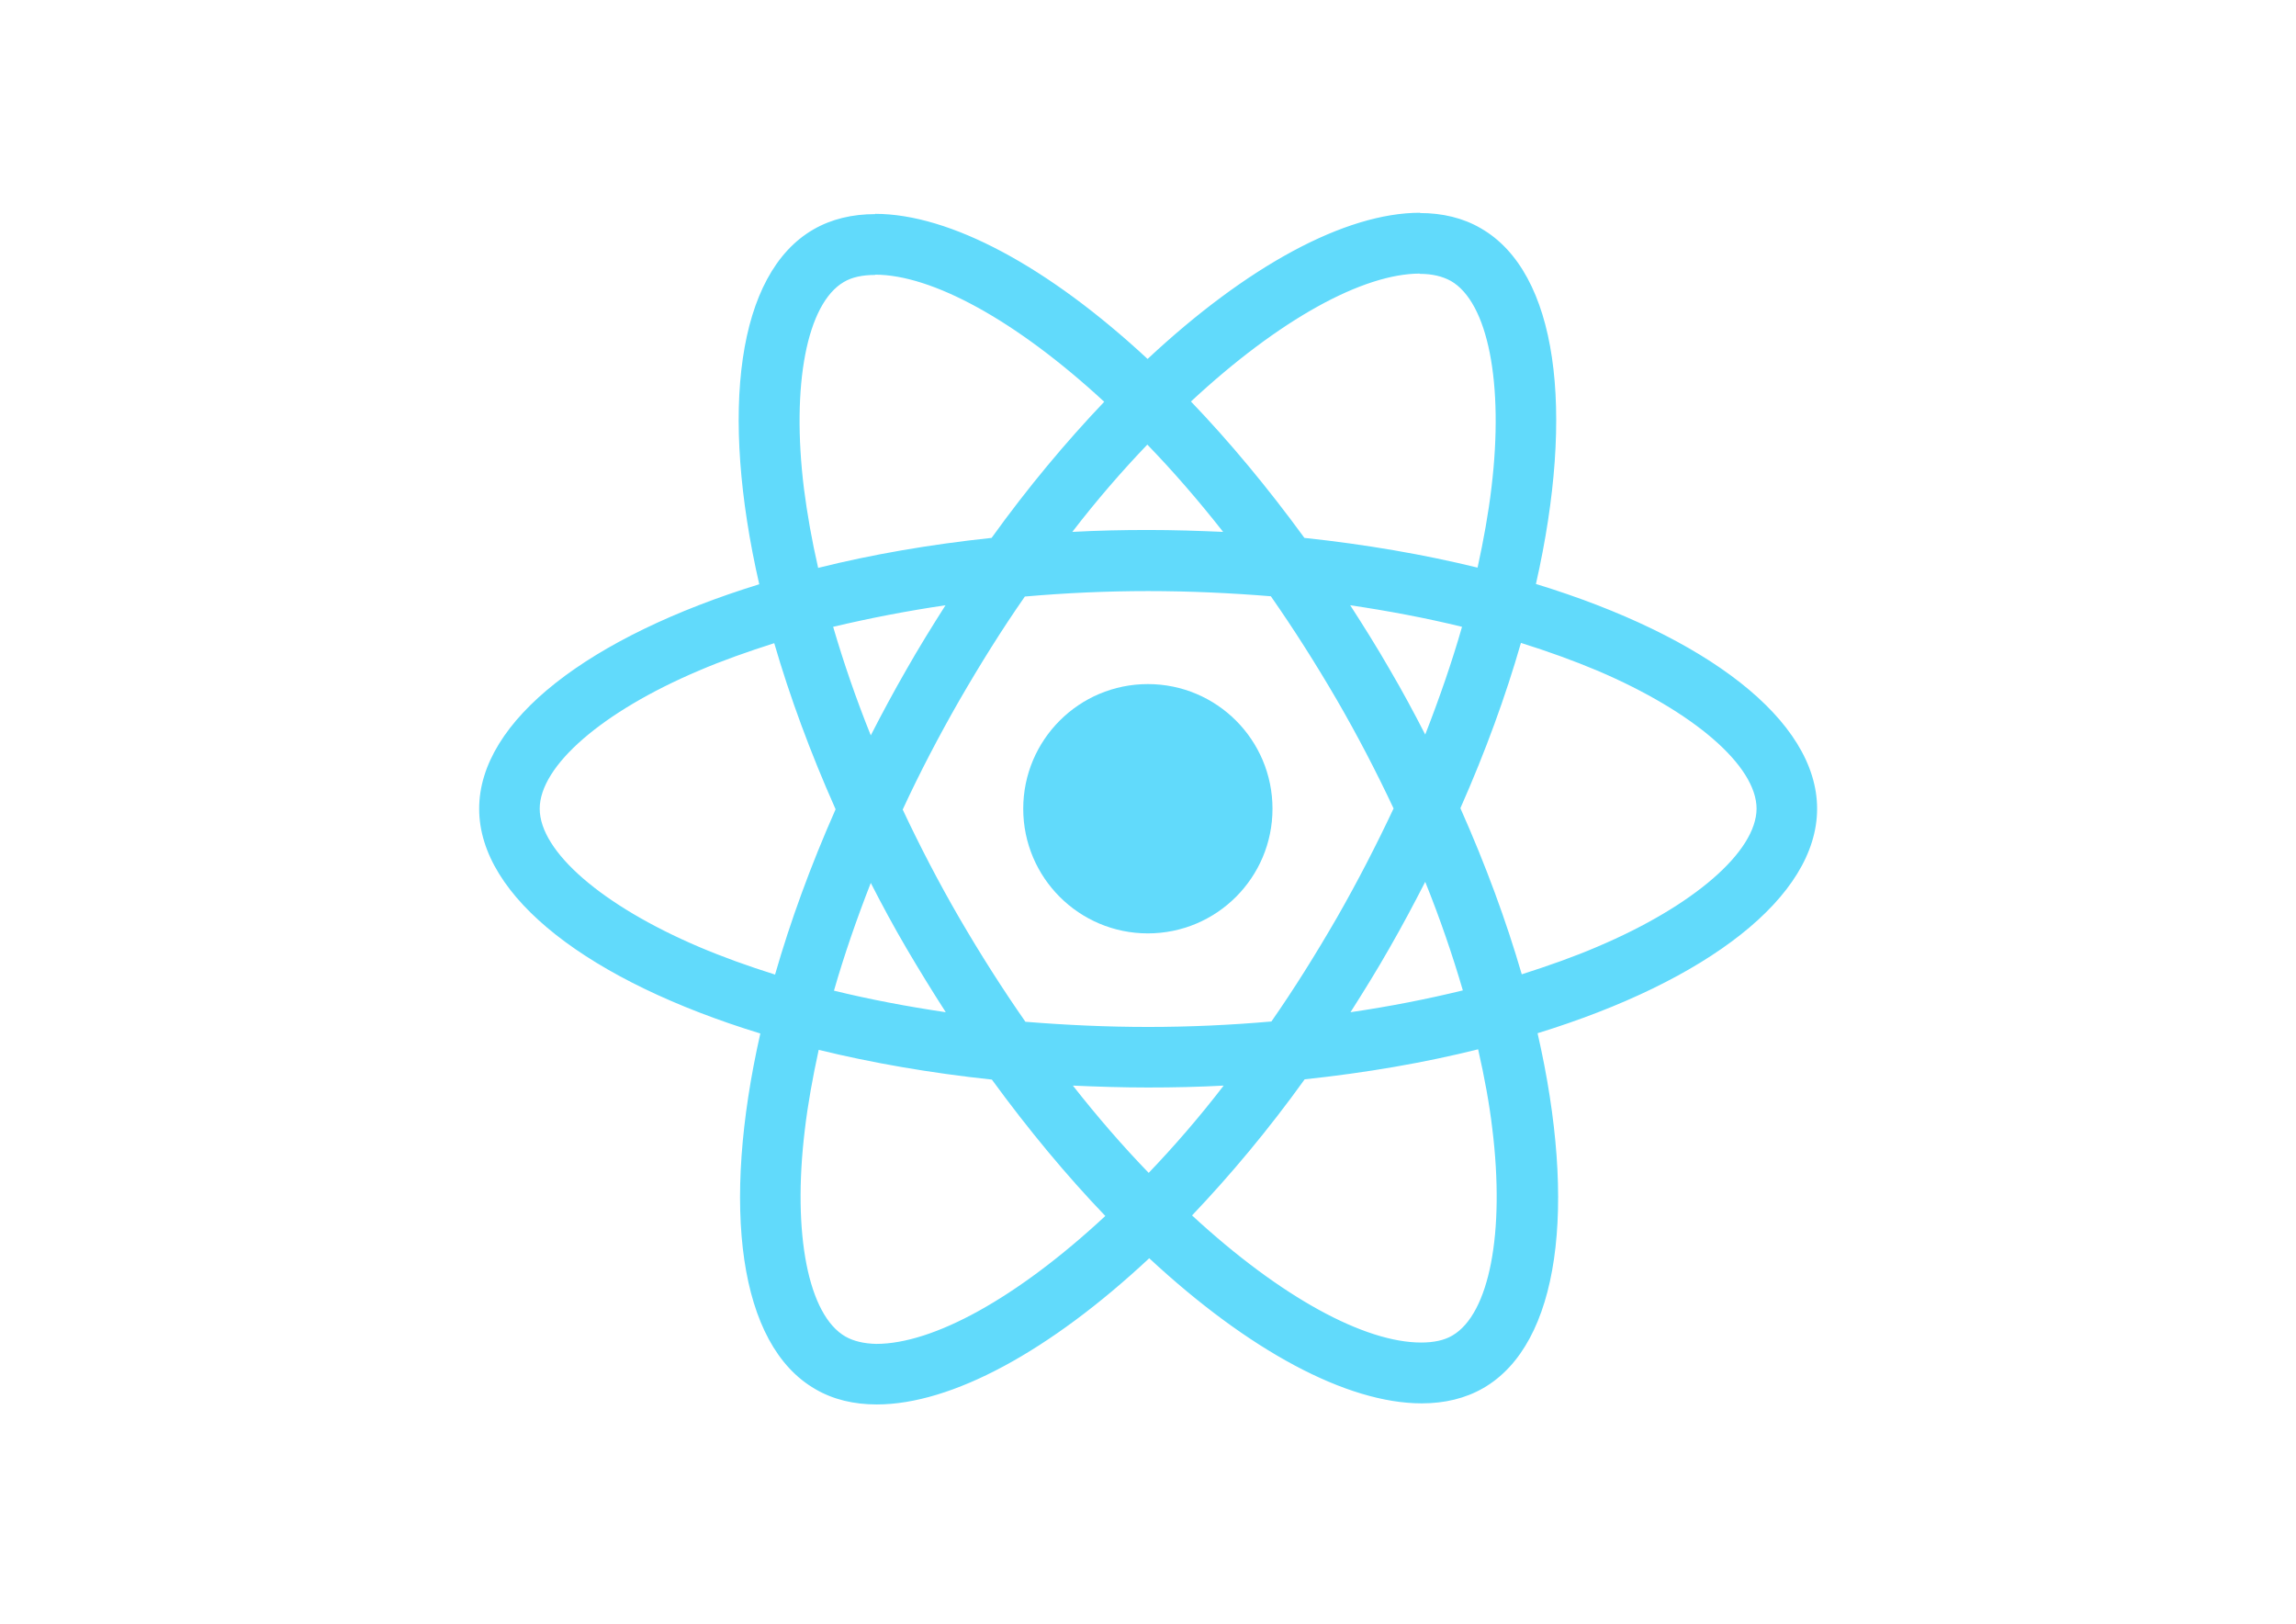
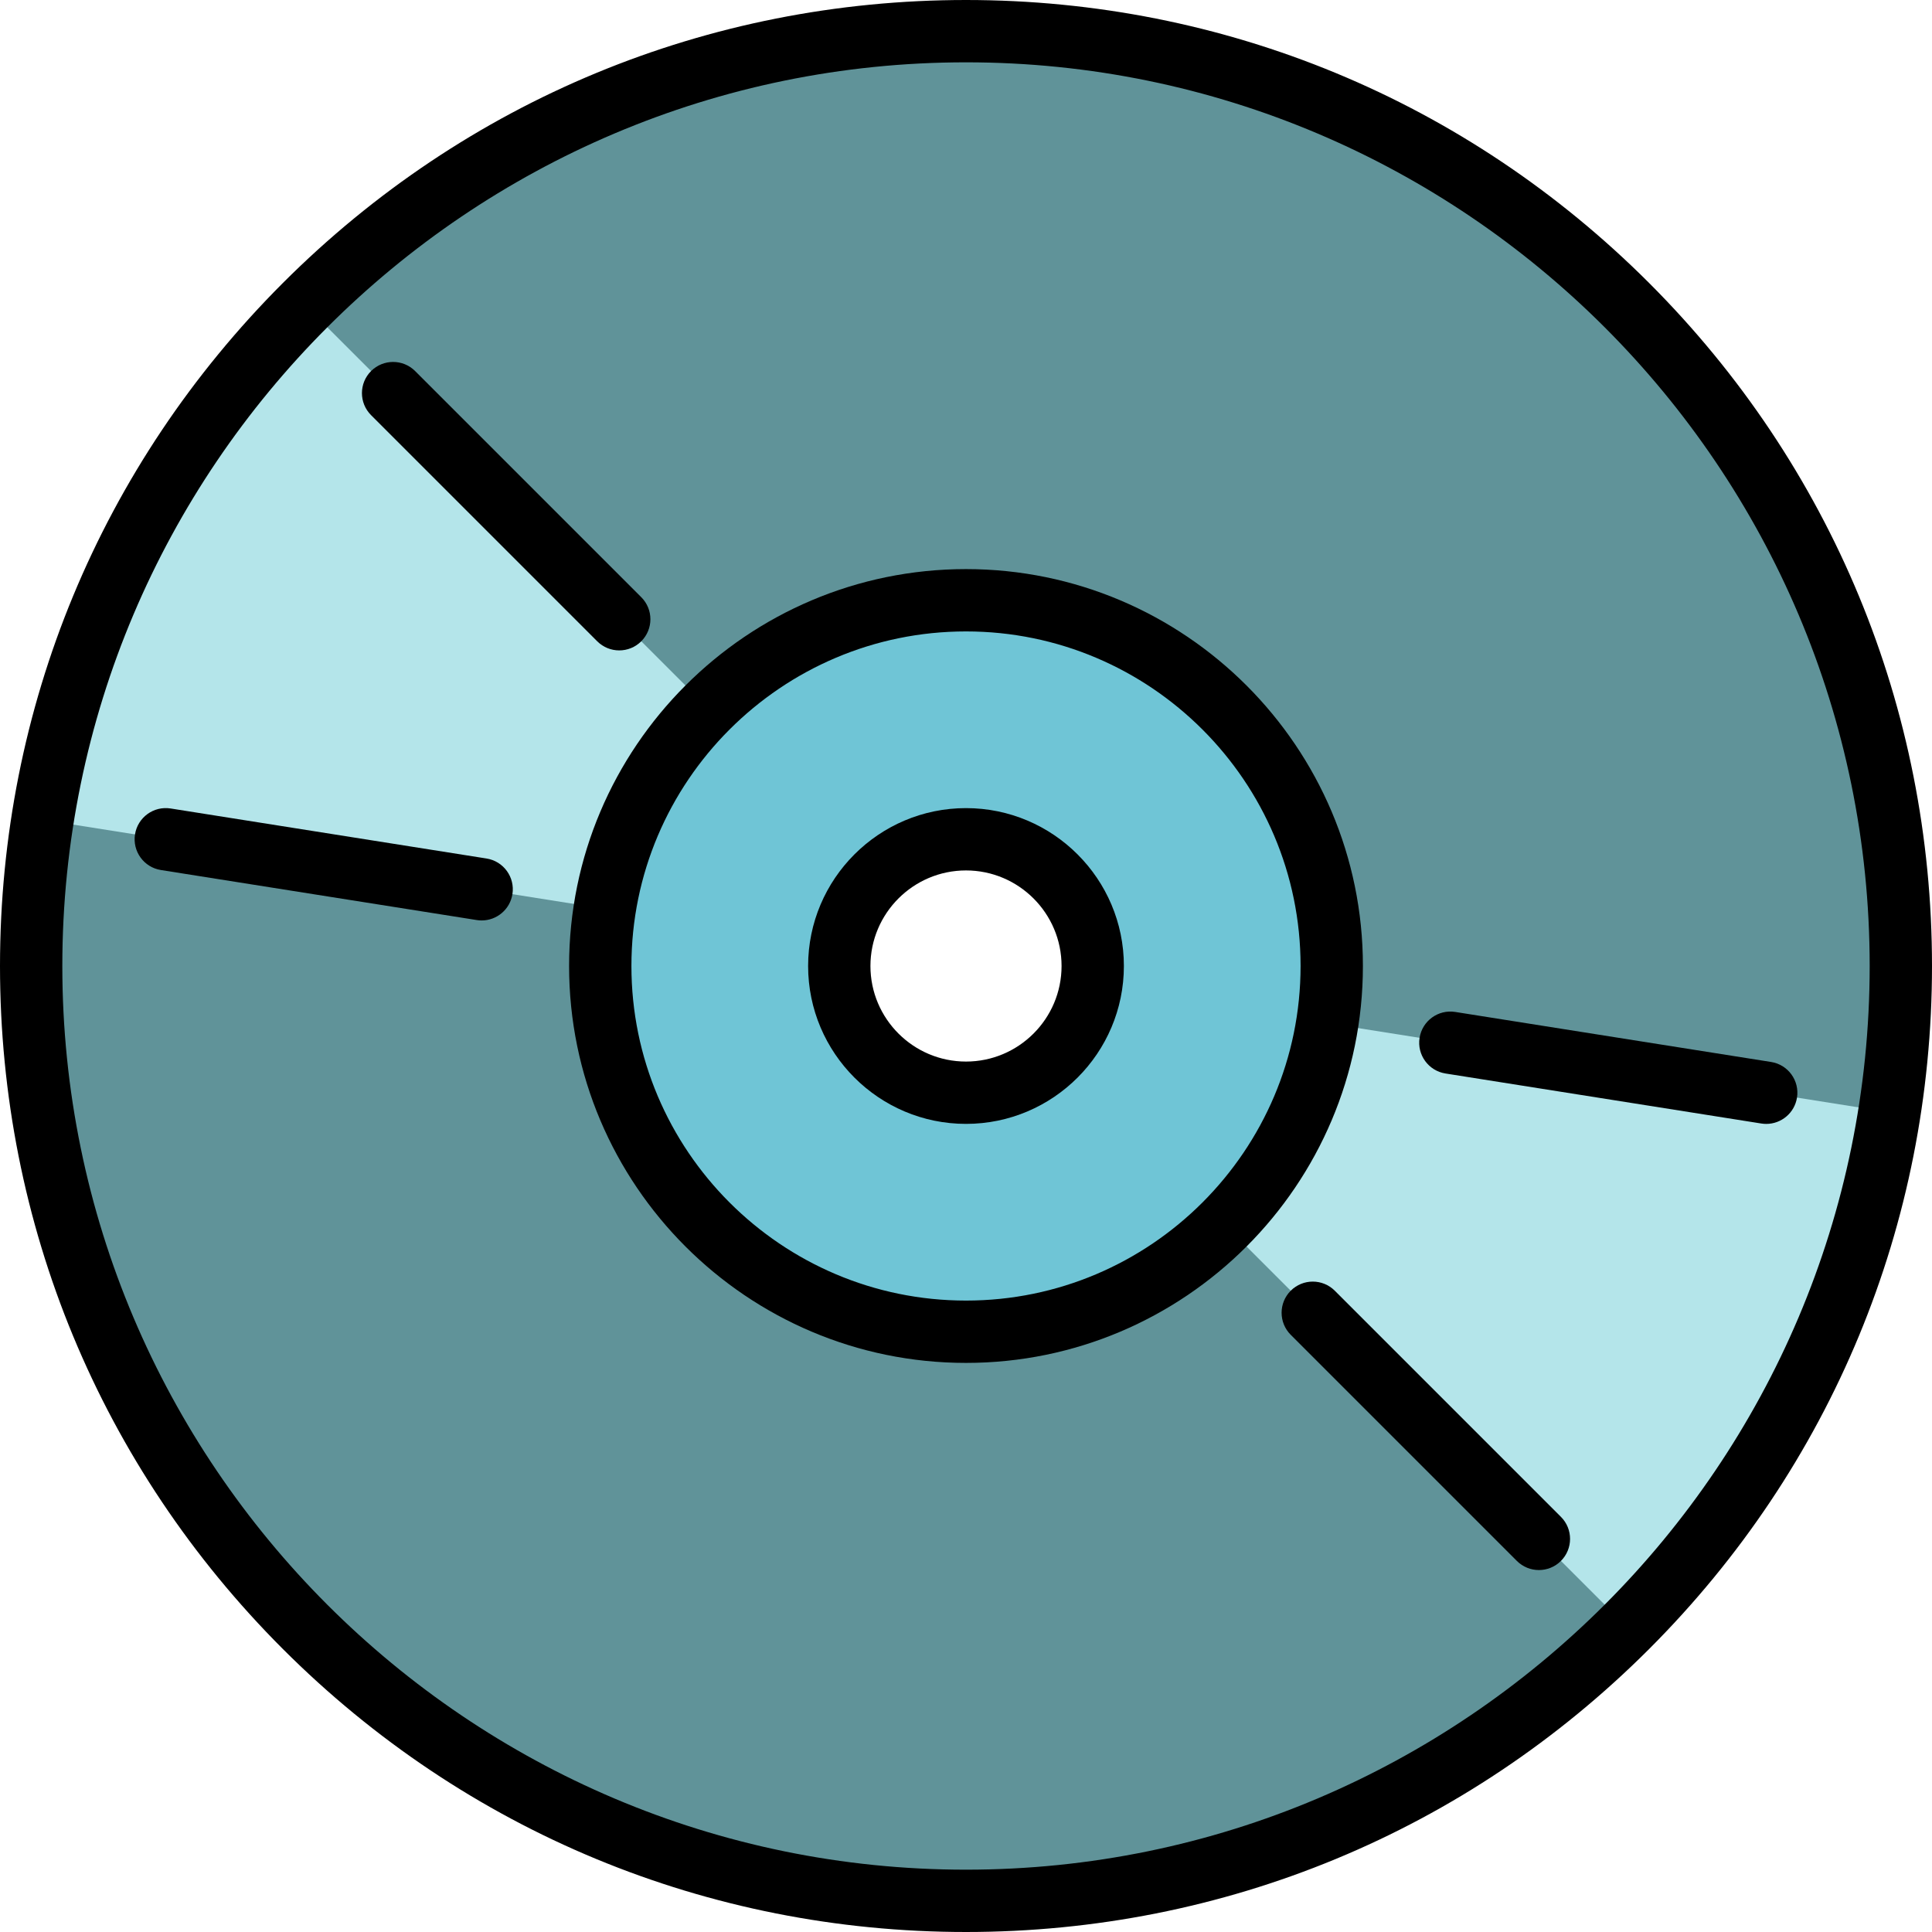
- <svg xmlns="http://www.w3.org/2000/svg" viewBox="0 0 841.9 595.3">
-   <g fill="#61DAFB">
-     <path d="M666.3 296.5c0-32.5-40.7-63.3-103.1-82.4 14.4-63.6 8-114.2-20.2-130.4-6.5-3.8-14.1-5.6-22.4-5.6v22.3c4.6 0 8.3.9 11.4 2.6 13.6 7.8 19.5 37.5 14.9 75.7-1.1 9.4-2.9 19.3-5.1 29.4-19.6-4.8-41-8.5-63.5-10.9-13.5-18.5-27.5-35.3-41.6-50 32.6-30.3 63.2-46.9 84-46.9V78c-27.5 0-63.5 19.6-99.9 53.6-36.4-33.8-72.4-53.2-99.9-53.2v22.3c20.7 0 51.4 16.5 84 46.6-14 14.7-28 31.4-41.3 49.9-22.6 2.4-44 6.1-63.6 11-2.3-10-4-19.7-5.2-29-4.7-38.2 1.1-67.9 14.6-75.8 3-1.8 6.9-2.6 11.5-2.6V78.5c-8.4 0-16 1.8-22.6 5.6-28.1 16.2-34.4 66.7-19.9 130.1-62.2 19.2-102.7 49.9-102.7 82.3 0 32.5 40.7 63.3 103.1 82.4-14.4 63.6-8 114.2 20.2 130.4 6.5 3.8 14.1 5.6 22.5 5.6 27.5 0 63.5-19.6 99.9-53.6 36.4 33.8 72.4 53.2 99.9 53.2 8.4 0 16-1.8 22.6-5.6 28.1-16.2 34.4-66.7 19.9-130.1 62-19.1 102.5-49.9 102.5-82.3zm-130.2-66.7c-3.7 12.9-8.3 26.2-13.5 39.5-4.1-8-8.4-16-13.1-24-4.6-8-9.5-15.8-14.4-23.4 14.2 2.1 27.9 4.7 41 7.9zm-45.8 106.5c-7.8 13.5-15.8 26.3-24.1 38.2-14.9 1.3-30 2-45.2 2-15.1 0-30.2-.7-45-1.9-8.3-11.9-16.4-24.6-24.2-38-7.6-13.1-14.5-26.4-20.8-39.8 6.2-13.4 13.2-26.8 20.7-39.9 7.8-13.5 15.8-26.3 24.1-38.2 14.9-1.3 30-2 45.2-2 15.1 0 30.2.7 45 1.9 8.3 11.9 16.4 24.6 24.2 38 7.6 13.1 14.5 26.4 20.8 39.8-6.3 13.4-13.2 26.8-20.7 39.9zm32.3-13c5.4 13.4 10 26.8 13.8 39.8-13.1 3.2-26.9 5.9-41.2 8 4.9-7.7 9.8-15.6 14.4-23.7 4.6-8 8.9-16.1 13-24.1zM421.2 430c-9.3-9.6-18.6-20.3-27.8-32 9 .4 18.2.7 27.5.7 9.4 0 18.7-.2 27.8-.7-9 11.7-18.3 22.4-27.5 32zm-74.4-58.9c-14.2-2.1-27.9-4.7-41-7.9 3.7-12.9 8.3-26.2 13.5-39.5 4.1 8 8.4 16 13.1 24 4.7 8 9.5 15.8 14.4 23.4zM420.7 163c9.3 9.6 18.6 20.3 27.8 32-9-.4-18.2-.7-27.5-.7-9.4 0-18.7.2-27.8.7 9-11.7 18.3-22.4 27.5-32zm-74 58.9c-4.9 7.7-9.8 15.6-14.4 23.7-4.6 8-8.9 16-13 24-5.4-13.4-10-26.8-13.8-39.8 13.1-3.1 26.9-5.8 41.2-7.9zm-90.5 125.2c-35.4-15.1-58.3-34.9-58.3-50.6 0-15.7 22.9-35.6 58.3-50.6 8.6-3.7 18-7 27.7-10.1 5.7 19.6 13.2 40 22.5 60.9-9.2 20.8-16.6 41.1-22.2 60.6-9.9-3.1-19.3-6.5-28-10.2zM310 490c-13.6-7.8-19.5-37.5-14.9-75.7 1.1-9.4 2.9-19.3 5.1-29.4 19.6 4.8 41 8.5 63.5 10.9 13.5 18.5 27.5 35.3 41.6 50-32.6 30.3-63.2 46.9-84 46.9-4.5-.1-8.3-1-11.3-2.7zm237.2-76.2c4.7 38.2-1.1 67.9-14.6 75.8-3 1.8-6.9 2.6-11.5 2.6-20.7 0-51.4-16.5-84-46.6 14-14.7 28-31.4 41.3-49.9 22.6-2.4 44-6.1 63.6-11 2.3 10.1 4.1 19.8 5.2 29.1zm38.5-66.7c-8.6 3.7-18 7-27.7 10.1-5.7-19.6-13.2-40-22.5-60.9 9.2-20.8 16.6-41.1 22.2-60.6 9.9 3.1 19.3 6.5 28.1 10.2 35.4 15.1 58.3 34.9 58.3 50.6-.1 15.7-23 35.6-58.4 50.6zM320.8 78.4z" />
-     <circle cx="420.9" cy="296.5" r="45.7" />
-     <path d="M520.5 78.1z" />
+ <svg xmlns="http://www.w3.org/2000/svg" height="800px" width="800px" version="1.1" id="Layer_1" viewBox="0 0 512 512" xml:space="preserve">
+   <g>
+     <path style="fill:#609399;" d="M357.574,313.531l-134.606-4.647l-62.717-101.079l-148.975,9.436   C9.293,229.871,8.258,242.809,8.258,256C8.258,392.82,119.18,503.742,256,503.742c68.41,0,130.345-27.725,175.181-72.561   L357.574,313.531z" />
+     <path style="fill:#609399;" d="M256,8.258c-68.41,0-130.345,27.725-175.181,72.561l73.607,117.65l123.596,1.927l73.728,103.798   l148.975-9.435c1.982-12.629,3.017-25.567,3.017-38.758C503.742,119.18,392.82,8.258,256,8.258z" />
  </g>
+   <g>
+     <path style="fill:#B4E5EA;" d="M80.819,80.819c-36.192,36.192-61.231,83.528-69.544,136.423l148.975,23.597l27.208-53.38   L80.819,80.819z" />
+     <path style="fill:#B4E5EA;" d="M351.75,271.162l-27.208,53.38l106.639,106.639c36.192-36.191,61.231-83.526,69.544-136.422   L351.75,271.162z" />
+   </g>
+   <path style="fill:#6FC5D6;" d="M256,159.075c-53.531,0-96.925,43.396-96.925,96.925c0,53.531,43.396,96.925,96.925,96.925  s96.925-43.395,96.925-96.925C352.925,202.469,309.531,159.075,256,159.075z M256,289.583c-18.548,0-33.583-15.035-33.583-33.583  s15.035-33.583,33.583-33.583s33.583,15.035,33.583,33.583S274.548,289.583,256,289.583z" />
+   <path d="M437.019,74.981C388.666,26.63,324.38,0,256,0S123.334,26.63,74.981,74.981C26.63,123.334,0,187.62,0,256  s26.63,132.666,74.981,181.019C123.334,485.371,187.62,512,256,512s132.666-26.629,181.019-74.981  C485.371,388.666,512,324.38,512,256S485.371,123.334,437.019,74.981z M256,495.484C123.948,495.484,16.516,388.052,16.516,256  S123.948,16.516,256,16.516S495.484,123.948,495.484,256S388.052,495.484,256,495.484z" />
+   <path d="M256,150.816c-57.999,0-105.184,47.185-105.184,105.184S198.002,361.184,256,361.184S361.184,313.998,361.184,256  S313.999,150.816,256,150.816z M256,344.667c-48.891,0-88.667-39.776-88.667-88.667s39.776-88.667,88.667-88.667  s88.667,39.776,88.667,88.667S304.891,344.667,256,344.667z" />
+   <path d="M256,214.159c-23.071,0-41.841,18.77-41.841,41.841s18.77,41.841,41.841,41.841s41.841-18.77,41.841-41.841  S279.071,214.159,256,214.159z M256,281.325c-13.965,0-25.325-11.36-25.325-25.325s11.36-25.325,25.325-25.325  s25.325,11.36,25.325,25.325S269.965,281.325,256,281.325z" />
+   <path d="M158.265,169.945c1.613,1.612,3.727,2.418,5.84,2.418s4.227-0.806,5.84-2.418c3.225-3.226,3.225-8.454,0-11.679  l-59.928-59.928c-3.226-3.224-8.454-3.224-11.679,0c-3.225,3.226-3.225,8.454,0,11.679L158.265,169.945z" />
+   <path d="M128.934,227.514l-83.708-13.258c-4.506-0.715-8.735,2.361-9.447,6.864c-0.713,4.505,2.36,8.735,6.864,9.447l83.708,13.258  c0.437,0.069,0.872,0.104,1.301,0.104c3.991,0,7.502-2.9,8.146-6.968C136.511,232.457,133.438,228.226,128.934,227.514z" />
+   <path d="M353.735,342.055c-3.226-3.224-8.454-3.224-11.679,0c-3.225,3.226-3.225,8.454,0,11.679l59.928,59.928  c1.613,1.612,3.727,2.418,5.84,2.418c2.113,0,4.227-0.806,5.84-2.418c3.225-3.226,3.225-8.454,0-11.679L353.735,342.055z" />
+   <path d="M469.358,281.433l-83.708-13.258c-4.507-0.712-8.734,2.361-9.447,6.864c-0.713,4.503,2.36,8.735,6.864,9.447l83.708,13.258  c0.437,0.069,0.872,0.103,1.301,0.103c3.991,0,7.502-2.9,8.146-6.968C476.936,286.375,473.863,282.145,469.358,281.433z" />
</svg>
